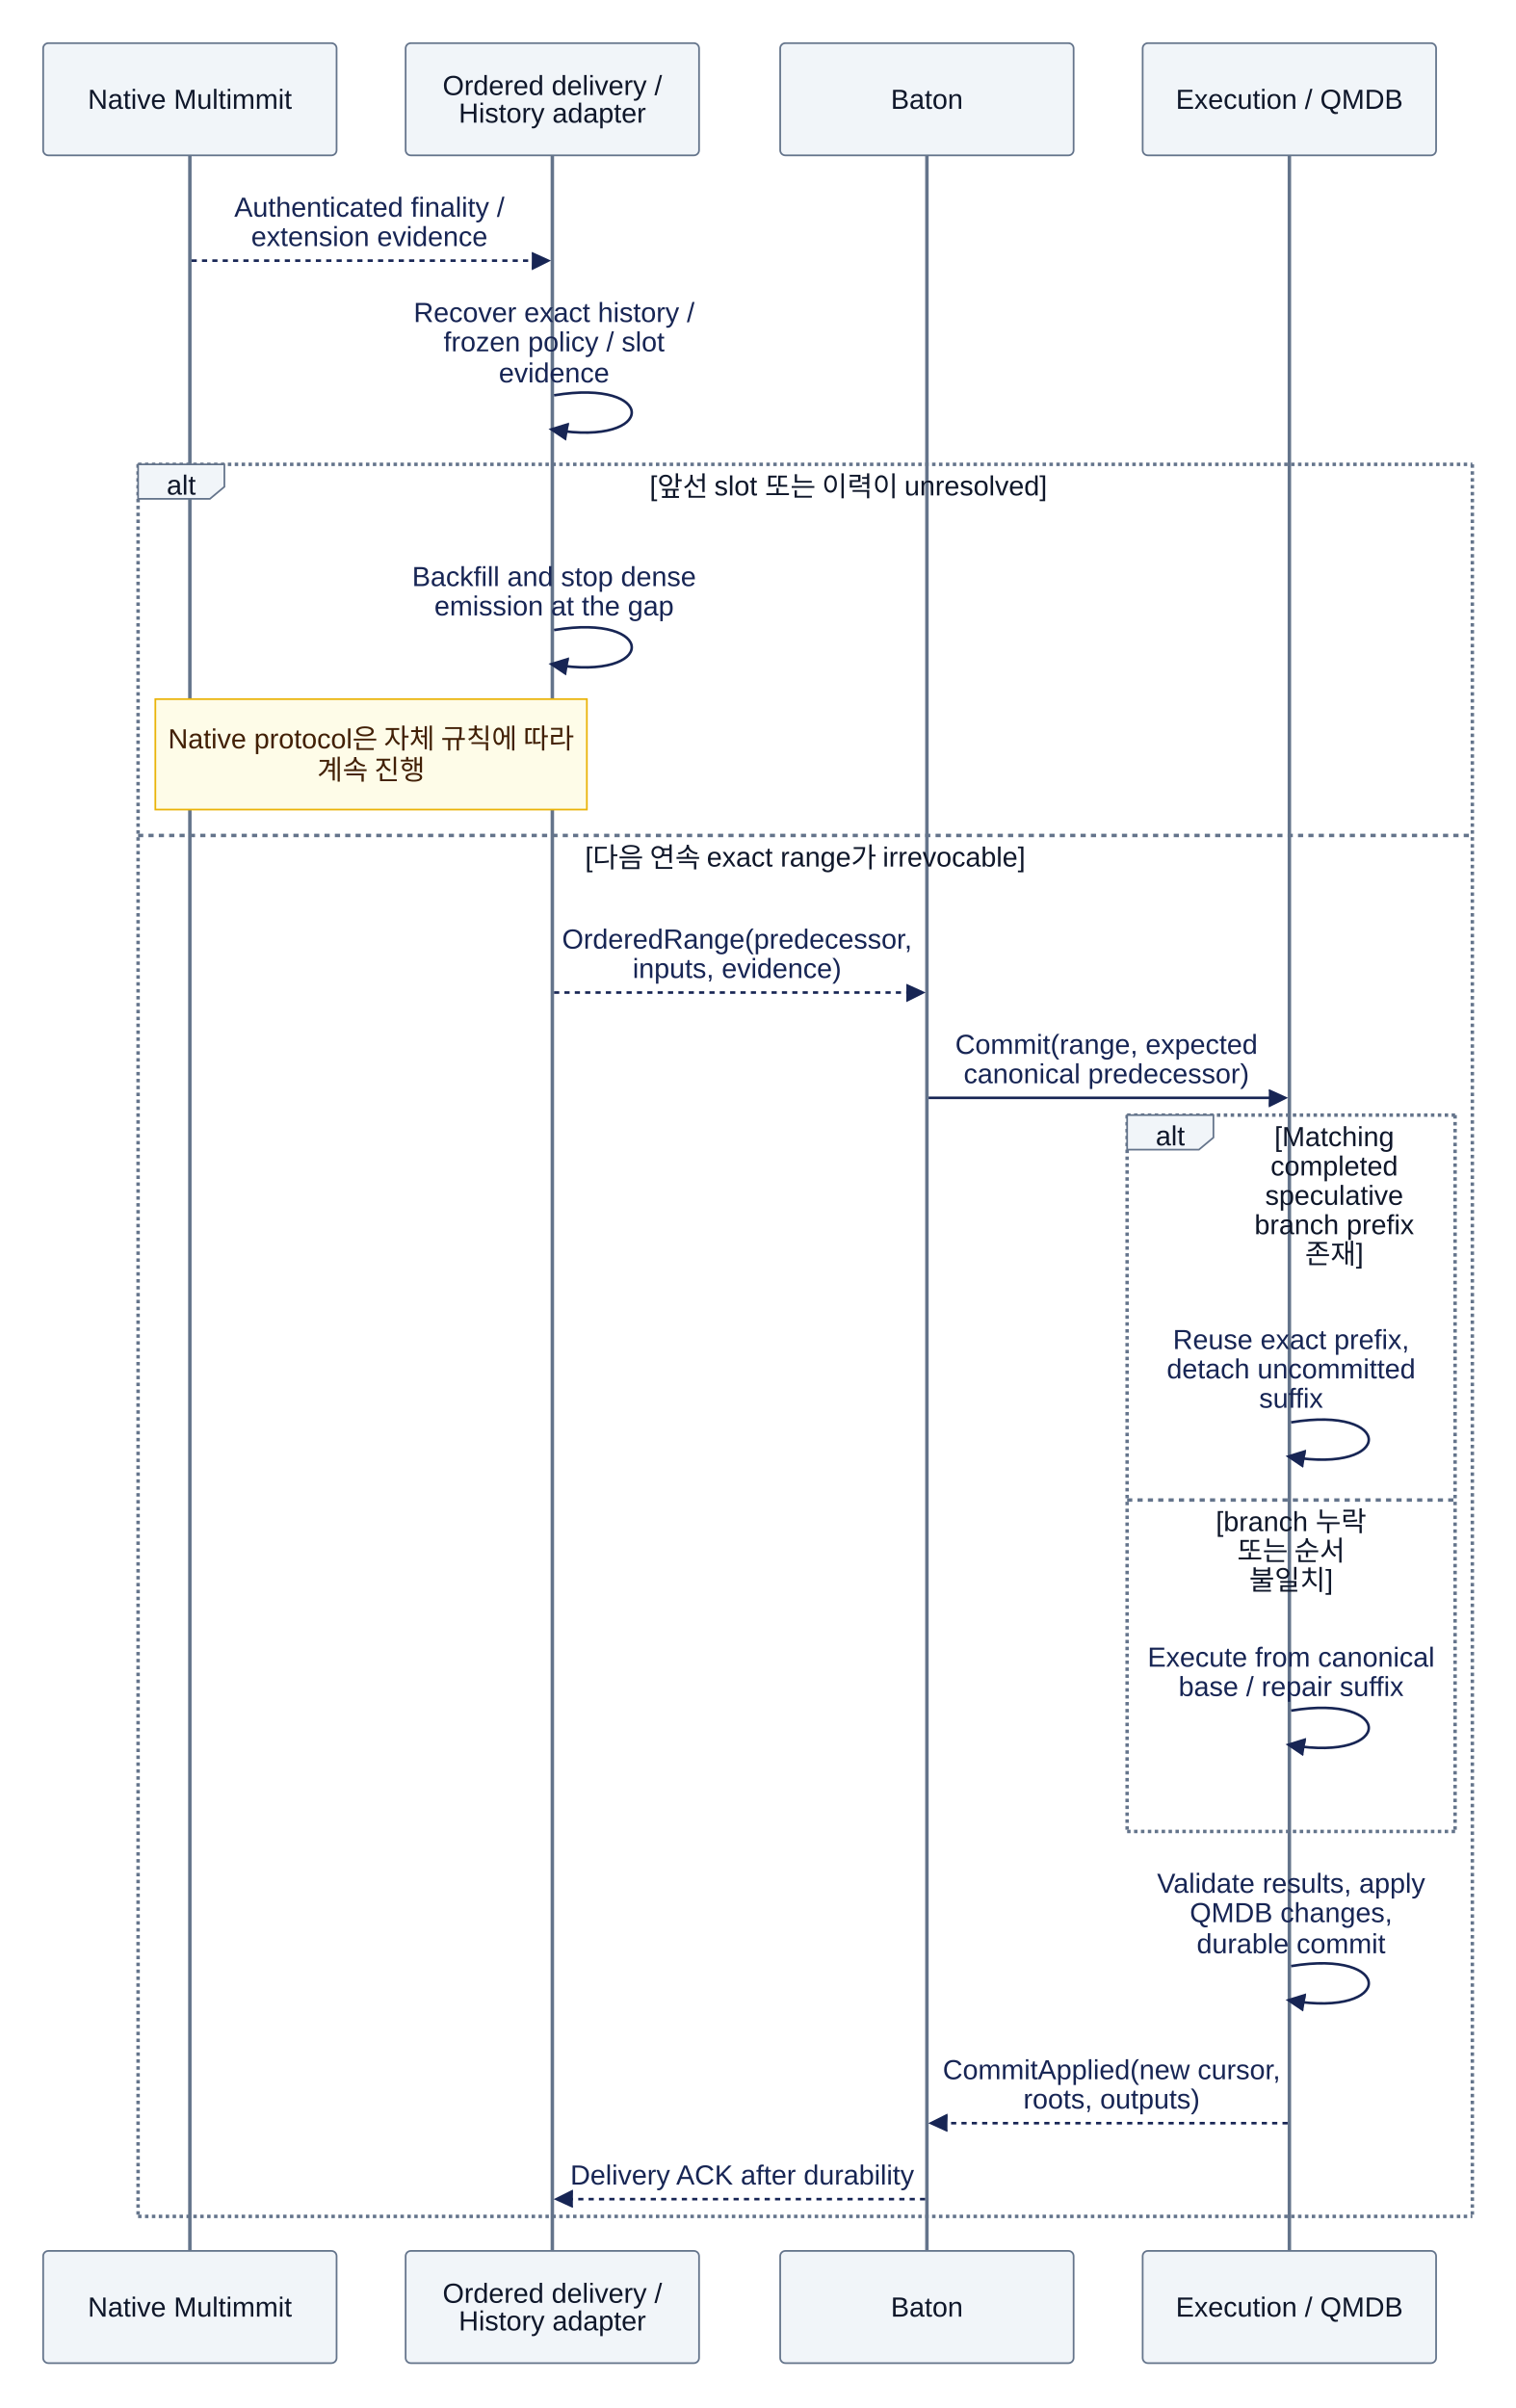
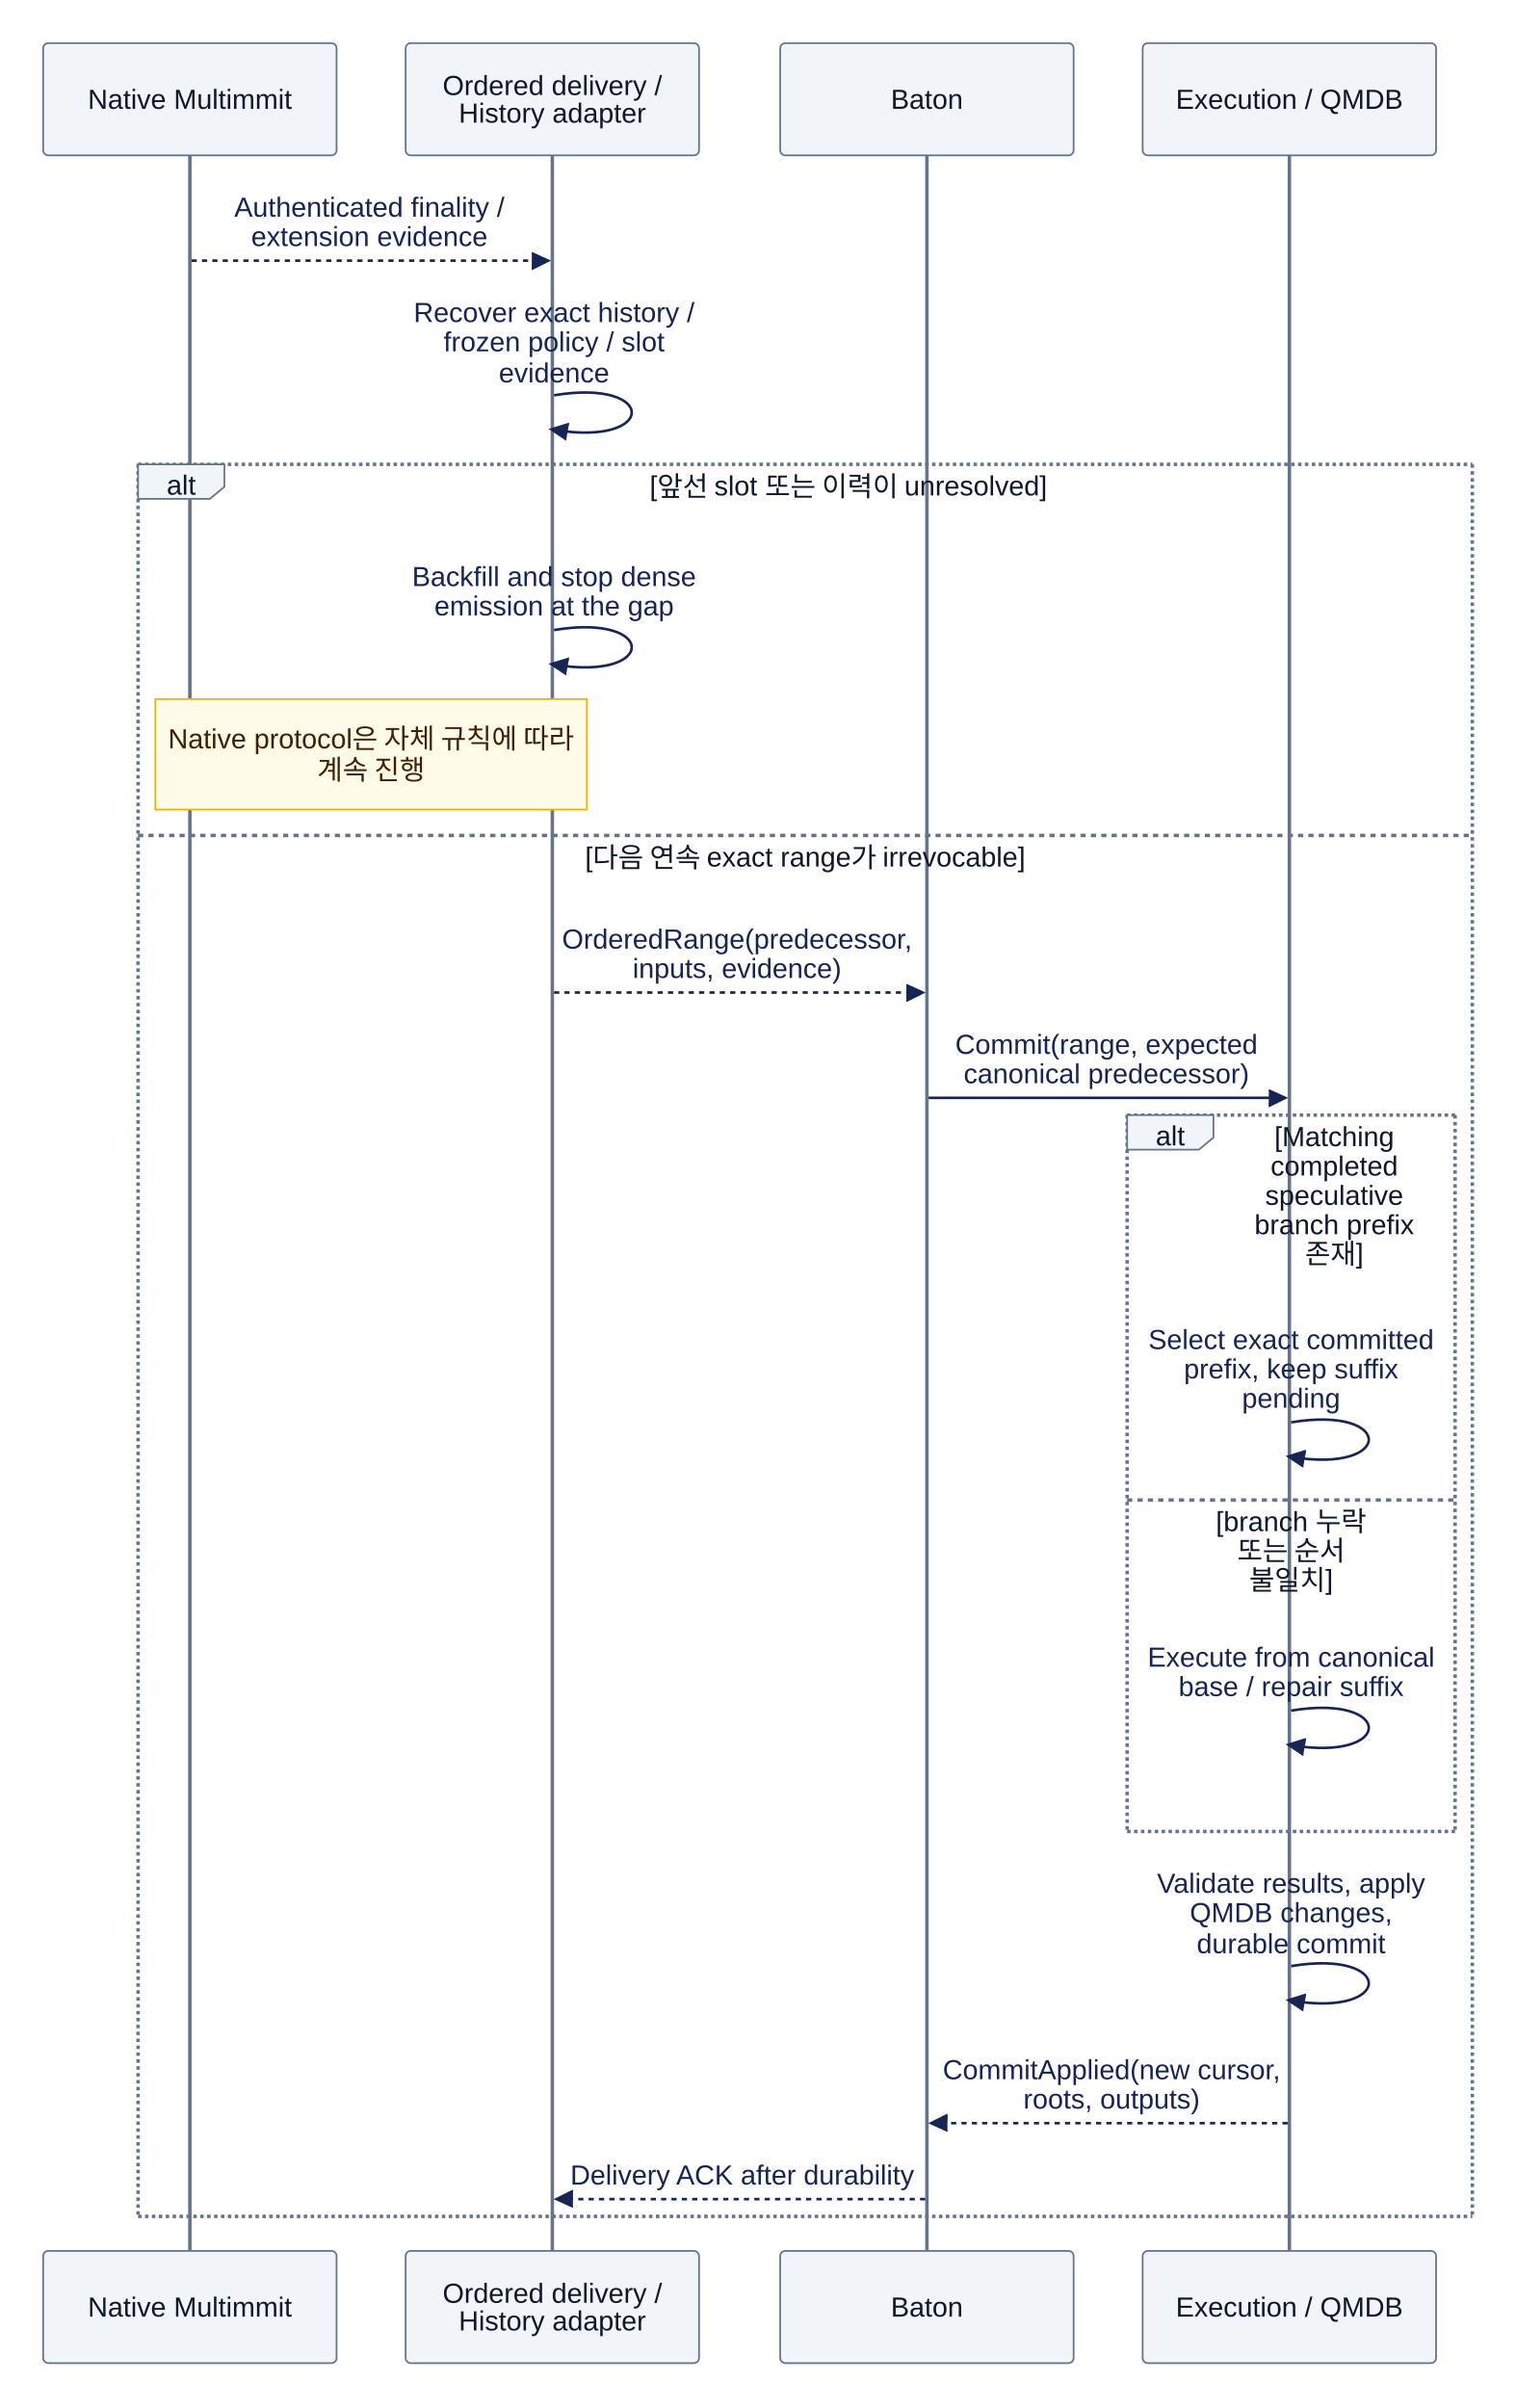
<svg xmlns="http://www.w3.org/2000/svg" id="diagram-08" width="878" height="1395" viewBox="-25 -25 878 1395" role="graphics-document document" aria-roledescription="sequence">
  <g>
    <rect x="637" y="1279" fill="#eaeaea" stroke="#666" width="170" height="65" name="E" rx="3" ry="3" class="actor actor-bottom" />
    <text x="722" y="1311.5" dominant-baseline="central" alignment-baseline="central" class="actor actor-box" style="text-anchor: middle; font-size: 16px; font-weight: 400; font-family: Arial, &quot;Apple SD Gothic Neo&quot;, sans-serif;">
      <tspan x="722" dy="0">Execution / QMDB</tspan>
    </text>
  </g>
  <g>
    <rect x="427" y="1279" fill="#eaeaea" stroke="#666" width="170" height="65" name="B" rx="3" ry="3" class="actor actor-bottom" />
    <text x="512" y="1311.5" dominant-baseline="central" alignment-baseline="central" class="actor actor-box" style="text-anchor: middle; font-size: 16px; font-weight: 400; font-family: Arial, &quot;Apple SD Gothic Neo&quot;, sans-serif;">
      <tspan x="512" dy="0">Baton</tspan>
    </text>
  </g>
  <g>
    <rect x="210" y="1279" fill="#eaeaea" stroke="#666" width="170" height="65" name="M" rx="3" ry="3" class="actor actor-bottom" />
    <text x="295" y="1311.5" dominant-baseline="central" alignment-baseline="central" class="actor actor-box" style="text-anchor: middle; font-size: 16px; font-weight: 400; font-family: Arial, &quot;Apple SD Gothic Neo&quot;, sans-serif;">
      <tspan x="295" dy="-8">Ordered delivery /</tspan>
    </text>
    <text x="295" y="1311.5" dominant-baseline="central" alignment-baseline="central" class="actor actor-box" style="text-anchor: middle; font-size: 16px; font-weight: 400; font-family: Arial, &quot;Apple SD Gothic Neo&quot;, sans-serif;">
      <tspan x="295" dy="8">History adapter</tspan>
    </text>
  </g>
  <g>
    <rect x="0" y="1279" fill="#eaeaea" stroke="#666" width="170" height="65" name="N" rx="3" ry="3" class="actor actor-bottom" />
    <text x="85" y="1311.5" dominant-baseline="central" alignment-baseline="central" class="actor actor-box" style="text-anchor: middle; font-size: 16px; font-weight: 400; font-family: Arial, &quot;Apple SD Gothic Neo&quot;, sans-serif;">
      <tspan x="85" dy="0">Native Multimmit</tspan>
    </text>
  </g>
  <g>
    <line id="actor35" x1="722" y1="65" x2="722" y2="1279" class="actor-line 200" stroke-width="0.5px" stroke="#999" name="E" />
    <g id="root-35">
      <rect x="637" y="0" fill="#eaeaea" stroke="#666" width="170" height="65" name="E" rx="3" ry="3" class="actor actor-top" />
      <text x="722" y="32.5" dominant-baseline="central" alignment-baseline="central" class="actor actor-box" style="text-anchor: middle; font-size: 16px; font-weight: 400; font-family: Arial, &quot;Apple SD Gothic Neo&quot;, sans-serif;">
        <tspan x="722" dy="0">Execution / QMDB</tspan>
      </text>
    </g>
  </g>
  <g>
    <line id="actor34" x1="512" y1="65" x2="512" y2="1279" class="actor-line 200" stroke-width="0.5px" stroke="#999" name="B" />
    <g id="root-34">
      <rect x="427" y="0" fill="#eaeaea" stroke="#666" width="170" height="65" name="B" rx="3" ry="3" class="actor actor-top" />
      <text x="512" y="32.5" dominant-baseline="central" alignment-baseline="central" class="actor actor-box" style="text-anchor: middle; font-size: 16px; font-weight: 400; font-family: Arial, &quot;Apple SD Gothic Neo&quot;, sans-serif;">
        <tspan x="512" dy="0">Baton</tspan>
      </text>
    </g>
  </g>
  <g>
    <line id="actor33" x1="295" y1="65" x2="295" y2="1279" class="actor-line 200" stroke-width="0.5px" stroke="#999" name="M" />
    <g id="root-33">
      <rect x="210" y="0" fill="#eaeaea" stroke="#666" width="170" height="65" name="M" rx="3" ry="3" class="actor actor-top" />
      <text x="295" y="32.5" dominant-baseline="central" alignment-baseline="central" class="actor actor-box" style="text-anchor: middle; font-size: 16px; font-weight: 400; font-family: Arial, &quot;Apple SD Gothic Neo&quot;, sans-serif;">
        <tspan x="295" dy="-8">Ordered delivery /</tspan>
      </text>
      <text x="295" y="32.5" dominant-baseline="central" alignment-baseline="central" class="actor actor-box" style="text-anchor: middle; font-size: 16px; font-weight: 400; font-family: Arial, &quot;Apple SD Gothic Neo&quot;, sans-serif;">
        <tspan x="295" dy="8">History adapter</tspan>
      </text>
    </g>
  </g>
  <g>
    <line id="actor32" x1="85" y1="65" x2="85" y2="1279" class="actor-line 200" stroke-width="0.5px" stroke="#999" name="N" />
    <g id="root-32">
      <rect x="0" y="0" fill="#eaeaea" stroke="#666" width="170" height="65" name="N" rx="3" ry="3" class="actor actor-top" />
      <text x="85" y="32.5" dominant-baseline="central" alignment-baseline="central" class="actor actor-box" style="text-anchor: middle; font-size: 16px; font-weight: 400; font-family: Arial, &quot;Apple SD Gothic Neo&quot;, sans-serif;">
        <tspan x="85" dy="0">Native Multimmit</tspan>
      </text>
    </g>
  </g>
  <style>#diagram-08{font-family:Arial,Apple SD Gothic Neo,sans-serif;font-size:16px;fill:#172554;}@keyframes edge-animation-frame{from{stroke-dashoffset:0;}}@keyframes dash{to{stroke-dashoffset:0;}}#diagram-08 .edge-animation-slow{stroke-dasharray:9,5!important;stroke-dashoffset:900;animation:dash 50s linear infinite;stroke-linecap:round;}#diagram-08 .edge-animation-fast{stroke-dasharray:9,5!important;stroke-dashoffset:900;animation:dash 20s linear infinite;stroke-linecap:round;}#diagram-08 .error-icon{fill:hsl(45.882, 100%, 100%);}#diagram-08 .error-text{fill:#000000;stroke:#000000;}#diagram-08 .edge-thickness-normal{stroke-width:1px;}#diagram-08 .edge-thickness-thick{stroke-width:3.5px;}#diagram-08 .edge-pattern-solid{stroke-dasharray:0;}#diagram-08 .edge-thickness-invisible{stroke-width:0;fill:none;}#diagram-08 .edge-pattern-dashed{stroke-dasharray:3;}#diagram-08 .edge-pattern-dotted{stroke-dasharray:2;}#diagram-08 .marker{fill:#475569;stroke:#475569;}#diagram-08 .marker.cross{stroke:#475569;}#diagram-08 svg{font-family:Arial,Apple SD Gothic Neo,sans-serif;font-size:16px;}#diagram-08 p{margin:0;}#diagram-08 .actor{stroke:#64748b;fill:#f1f5f9;}#diagram-08 text.actor&gt;tspan{fill:#0f172a;stroke:none;}#diagram-08 .actor-line{stroke:#64748b;}#diagram-08 .innerArc{stroke-width:1.5;stroke-dasharray:none;}#diagram-08 .messageLine0{stroke-width:1.5;stroke-dasharray:none;stroke:#172554;}#diagram-08 .messageLine1{stroke-width:1.5;stroke-dasharray:2,2;stroke:#172554;}#diagram-08 #arrowhead path{fill:#172554;stroke:#172554;}#diagram-08 .sequenceNumber{fill:#b8aa96;}#diagram-08 #sequencenumber{fill:#172554;}#diagram-08 #crosshead path{fill:#172554;stroke:#172554;}#diagram-08 .messageText{fill:#172554;stroke:none;}#diagram-08 .labelBox{stroke:#64748b;fill:#f1f5f9;}#diagram-08 .labelText,#diagram-08 .labelText&gt;tspan{fill:#0f172a;stroke:none;}#diagram-08 .loopText,#diagram-08 .loopText&gt;tspan{fill:#0f172a;stroke:none;}#diagram-08 .loopLine{stroke-width:2px;stroke-dasharray:2,2;stroke:#64748b;fill:#64748b;}#diagram-08 .note{stroke:#eab308;fill:#fefce8;}#diagram-08 .noteText,#diagram-08 .noteText&gt;tspan{fill:#422006;stroke:none;}#diagram-08 .activation0{fill:hsl(105.882, 100%, 96.667%);stroke:hsl(105.882, 100%, 86.667%);}#diagram-08 .activation1{fill:hsl(105.882, 100%, 96.667%);stroke:hsl(105.882, 100%, 86.667%);}#diagram-08 .activation2{fill:hsl(105.882, 100%, 96.667%);stroke:hsl(105.882, 100%, 86.667%);}#diagram-08 .actorPopupMenu{position:absolute;}#diagram-08 .actorPopupMenuPanel{position:absolute;fill:#f1f5f9;box-shadow:0px 8px 16px 0px rgba(0,0,0,0.2);filter:drop-shadow(3px 5px 2px rgb(0 0 0 / 0.4));}#diagram-08 .actor-man line{stroke:#64748b;fill:#f1f5f9;}#diagram-08 .actor-man circle,#diagram-08 line{stroke:#64748b;fill:#f1f5f9;stroke-width:2px;}#diagram-08 :root{--mermaid-font-family:Arial,Apple SD Gothic Neo,sans-serif;}</style>
  <g />
  <defs>
    <symbol id="computer" width="24" height="24">
      <path transform="scale(.5)" d="M2 2v13h20v-13h-20zm18 11h-16v-9h16v9zm-10.228 6l.466-1h3.524l.467 1h-4.457zm14.228 3h-24l2-6h2.104l-1.33 4h18.45l-1.297-4h2.073l2 6zm-5-10h-14v-7h14v7z" />
    </symbol>
  </defs>
  <defs>
    <symbol id="database" fill-rule="evenodd" clip-rule="evenodd">
      <path transform="scale(.5)" d="M12.258.001l.256.004.255.005.253.008.251.01.249.012.247.015.246.016.242.019.241.02.239.023.236.024.233.027.231.028.229.031.225.032.223.034.22.036.217.038.214.04.211.041.208.043.205.045.201.046.198.048.194.05.191.051.187.053.183.054.18.056.175.057.172.059.168.06.163.061.16.063.155.064.15.066.074.033.073.033.071.034.07.034.069.035.068.035.067.035.066.035.064.036.064.036.062.036.06.036.06.037.058.037.058.037.055.038.055.038.053.038.052.038.051.039.05.039.048.039.047.039.045.04.044.04.043.04.041.04.04.041.039.041.037.041.036.041.034.041.033.042.032.042.03.042.029.042.027.042.026.043.024.043.023.043.021.043.02.043.018.044.017.043.015.044.013.044.012.044.011.045.009.044.007.045.006.045.004.045.002.045.001.045v17l-.001.045-.002.045-.004.045-.006.045-.007.045-.009.044-.011.045-.012.044-.013.044-.015.044-.017.043-.018.044-.02.043-.021.043-.023.043-.024.043-.026.043-.027.042-.029.042-.03.042-.032.042-.033.042-.034.041-.036.041-.037.041-.039.041-.04.041-.041.04-.043.04-.044.04-.045.04-.047.039-.048.039-.05.039-.051.039-.052.038-.053.038-.055.038-.055.038-.058.037-.058.037-.06.037-.06.036-.062.036-.064.036-.064.036-.066.035-.067.035-.068.035-.069.035-.07.034-.071.034-.073.033-.074.033-.15.066-.155.064-.16.063-.163.061-.168.06-.172.059-.175.057-.18.056-.183.054-.187.053-.191.051-.194.05-.198.048-.201.046-.205.045-.208.043-.211.041-.214.04-.217.038-.22.036-.223.034-.225.032-.229.031-.231.028-.233.027-.236.024-.239.023-.241.02-.242.019-.246.016-.247.015-.249.012-.251.01-.253.008-.255.005-.256.004-.258.001-.258-.001-.256-.004-.255-.005-.253-.008-.251-.01-.249-.012-.247-.015-.245-.016-.243-.019-.241-.02-.238-.023-.236-.024-.234-.027-.231-.028-.228-.031-.226-.032-.223-.034-.22-.036-.217-.038-.214-.04-.211-.041-.208-.043-.204-.045-.201-.046-.198-.048-.195-.05-.19-.051-.187-.053-.184-.054-.179-.056-.176-.057-.172-.059-.167-.06-.164-.061-.159-.063-.155-.064-.151-.066-.074-.033-.072-.033-.072-.034-.07-.034-.069-.035-.068-.035-.067-.035-.066-.035-.064-.036-.063-.036-.062-.036-.061-.036-.06-.037-.058-.037-.057-.037-.056-.038-.055-.038-.053-.038-.052-.038-.051-.039-.049-.039-.049-.039-.046-.039-.046-.04-.044-.04-.043-.04-.041-.04-.04-.041-.039-.041-.037-.041-.036-.041-.034-.041-.033-.042-.032-.042-.03-.042-.029-.042-.027-.042-.026-.043-.024-.043-.023-.043-.021-.043-.02-.043-.018-.044-.017-.043-.015-.044-.013-.044-.012-.044-.011-.045-.009-.044-.007-.045-.006-.045-.004-.045-.002-.045-.001-.045v-17l.001-.045.002-.045.004-.045.006-.045.007-.045.009-.044.011-.045.012-.044.013-.044.015-.044.017-.043.018-.044.02-.043.021-.043.023-.043.024-.043.026-.043.027-.042.029-.042.03-.042.032-.042.033-.042.034-.041.036-.041.037-.041.039-.041.04-.041.041-.04.043-.04.044-.04.046-.04.046-.039.049-.039.049-.039.051-.039.052-.038.053-.038.055-.038.056-.038.057-.037.058-.037.06-.037.061-.036.062-.036.063-.036.064-.036.066-.035.067-.035.068-.035.069-.035.07-.034.072-.034.072-.033.074-.033.151-.066.155-.064.159-.063.164-.061.167-.06.172-.059.176-.057.179-.056.184-.054.187-.053.19-.051.195-.05.198-.048.201-.046.204-.045.208-.043.211-.041.214-.04.217-.038.22-.036.223-.034.226-.032.228-.031.231-.028.234-.027.236-.024.238-.023.241-.02.243-.019.245-.016.247-.015.249-.012.251-.01.253-.008.255-.005.256-.004.258-.001.258.001zm-9.258 20.499v.01l.001.021.003.021.004.022.005.021.006.022.007.022.009.023.01.022.011.023.012.023.013.023.015.023.016.024.017.023.018.024.019.024.021.024.022.025.023.024.024.025.052.049.056.05.061.051.066.051.07.051.075.051.079.052.084.052.088.052.092.052.097.052.102.051.105.052.11.052.114.051.119.051.123.051.127.05.131.05.135.05.139.048.144.049.147.047.152.047.155.047.16.045.163.045.167.043.171.043.176.041.178.041.183.039.187.039.19.037.194.035.197.035.202.033.204.031.209.03.212.029.216.027.219.025.222.024.226.021.23.02.233.018.236.016.24.015.243.012.246.01.249.008.253.005.256.004.259.001.26-.001.257-.004.254-.005.25-.008.247-.011.244-.012.241-.014.237-.016.233-.018.231-.021.226-.021.224-.024.22-.026.216-.027.212-.028.21-.031.205-.031.202-.034.198-.034.194-.036.191-.037.187-.039.183-.04.179-.04.175-.042.172-.043.168-.044.163-.045.16-.046.155-.046.152-.047.148-.048.143-.049.139-.049.136-.05.131-.05.126-.05.123-.051.118-.052.114-.051.11-.052.106-.052.101-.052.096-.052.092-.052.088-.053.083-.051.079-.052.074-.052.07-.051.065-.051.06-.051.056-.05.051-.05.023-.024.023-.025.021-.024.02-.024.019-.024.018-.024.017-.024.015-.023.014-.024.013-.023.012-.023.01-.023.01-.022.008-.022.006-.022.006-.022.004-.022.004-.021.001-.021.001-.021v-4.127l-.077.055-.08.053-.083.054-.085.053-.087.052-.09.052-.093.051-.095.05-.097.05-.1.049-.102.049-.105.048-.106.047-.109.047-.111.046-.114.045-.115.045-.118.044-.12.043-.122.042-.124.042-.126.041-.128.04-.13.04-.132.038-.134.038-.135.037-.138.037-.139.035-.142.035-.143.034-.144.033-.147.032-.148.031-.15.03-.151.03-.153.029-.154.027-.156.027-.158.026-.159.025-.161.024-.162.023-.163.022-.165.021-.166.02-.167.019-.169.018-.169.017-.171.016-.173.015-.173.014-.175.013-.175.012-.177.011-.178.01-.179.008-.179.008-.181.006-.182.005-.182.004-.184.003-.184.002h-.37l-.184-.002-.184-.003-.182-.004-.182-.005-.181-.006-.179-.008-.179-.008-.178-.01-.176-.011-.176-.012-.175-.013-.173-.014-.172-.015-.171-.016-.17-.017-.169-.018-.167-.019-.166-.02-.165-.021-.163-.022-.162-.023-.161-.024-.159-.025-.157-.026-.156-.027-.155-.027-.153-.029-.151-.03-.15-.03-.148-.031-.146-.032-.145-.033-.143-.034-.141-.035-.14-.035-.137-.037-.136-.037-.134-.038-.132-.038-.13-.04-.128-.04-.126-.041-.124-.042-.122-.042-.12-.044-.117-.043-.116-.045-.113-.045-.112-.046-.109-.047-.106-.047-.105-.048-.102-.049-.1-.049-.097-.05-.095-.05-.093-.052-.09-.051-.087-.052-.085-.053-.083-.054-.08-.054-.077-.054v4.127zm0-5.654v.011l.001.021.003.021.004.021.005.022.006.022.007.022.009.022.01.022.011.023.012.023.013.023.015.024.016.023.017.024.018.024.019.024.021.024.022.024.023.025.024.024.052.05.056.05.061.05.066.051.07.051.075.052.079.051.084.052.088.052.092.052.097.052.102.052.105.052.11.051.114.051.119.052.123.05.127.051.131.05.135.049.139.049.144.048.147.048.152.047.155.046.16.045.163.045.167.044.171.042.176.042.178.04.183.04.187.038.19.037.194.036.197.034.202.033.204.032.209.03.212.028.216.027.219.025.222.024.226.022.23.02.233.018.236.016.24.014.243.012.246.01.249.008.253.006.256.003.259.001.26-.001.257-.003.254-.006.25-.008.247-.01.244-.012.241-.015.237-.016.233-.018.231-.02.226-.022.224-.024.22-.025.216-.027.212-.029.21-.03.205-.032.202-.033.198-.035.194-.036.191-.037.187-.039.183-.039.179-.041.175-.042.172-.043.168-.044.163-.045.16-.045.155-.047.152-.047.148-.048.143-.048.139-.05.136-.049.131-.05.126-.051.123-.051.118-.051.114-.052.11-.052.106-.052.101-.052.096-.052.092-.052.088-.052.083-.052.079-.052.074-.051.07-.052.065-.051.06-.05.056-.051.051-.049.023-.025.023-.024.021-.025.02-.024.019-.024.018-.024.017-.024.015-.023.014-.023.013-.024.012-.022.01-.023.01-.023.008-.022.006-.022.006-.022.004-.021.004-.022.001-.021.001-.021v-4.139l-.077.054-.08.054-.083.054-.085.052-.087.053-.09.051-.093.051-.095.051-.097.05-.1.049-.102.049-.105.048-.106.047-.109.047-.111.046-.114.045-.115.044-.118.044-.12.044-.122.042-.124.042-.126.041-.128.04-.13.039-.132.039-.134.038-.135.037-.138.036-.139.036-.142.035-.143.033-.144.033-.147.033-.148.031-.15.03-.151.03-.153.028-.154.028-.156.027-.158.026-.159.025-.161.024-.162.023-.163.022-.165.021-.166.02-.167.019-.169.018-.169.017-.171.016-.173.015-.173.014-.175.013-.175.012-.177.011-.178.009-.179.009-.179.007-.181.007-.182.005-.182.004-.184.003-.184.002h-.37l-.184-.002-.184-.003-.182-.004-.182-.005-.181-.007-.179-.007-.179-.009-.178-.009-.176-.011-.176-.012-.175-.013-.173-.014-.172-.015-.171-.016-.17-.017-.169-.018-.167-.019-.166-.02-.165-.021-.163-.022-.162-.023-.161-.024-.159-.025-.157-.026-.156-.027-.155-.028-.153-.028-.151-.03-.15-.03-.148-.031-.146-.033-.145-.033-.143-.033-.141-.035-.14-.036-.137-.036-.136-.037-.134-.038-.132-.039-.13-.039-.128-.04-.126-.041-.124-.042-.122-.043-.12-.043-.117-.044-.116-.044-.113-.046-.112-.046-.109-.046-.106-.047-.105-.048-.102-.049-.1-.049-.097-.05-.095-.051-.093-.051-.09-.051-.087-.053-.085-.052-.083-.054-.08-.054-.077-.054v4.139zm0-5.666v.011l.001.02.003.022.004.021.005.022.006.021.007.022.009.023.01.022.011.023.012.023.013.023.015.023.016.024.017.024.018.023.019.024.021.025.022.024.023.024.024.025.052.05.056.05.061.05.066.051.07.051.075.052.079.051.084.052.088.052.092.052.097.052.102.052.105.051.11.052.114.051.119.051.123.051.127.05.131.05.135.05.139.049.144.048.147.048.152.047.155.046.16.045.163.045.167.043.171.043.176.042.178.04.183.04.187.038.19.037.194.036.197.034.202.033.204.032.209.03.212.028.216.027.219.025.222.024.226.021.23.02.233.018.236.017.24.014.243.012.246.01.249.008.253.006.256.003.259.001.26-.001.257-.003.254-.006.25-.008.247-.01.244-.013.241-.014.237-.016.233-.018.231-.02.226-.022.224-.024.22-.025.216-.027.212-.029.21-.03.205-.032.202-.033.198-.035.194-.036.191-.037.187-.039.183-.039.179-.041.175-.042.172-.043.168-.044.163-.045.16-.045.155-.047.152-.047.148-.048.143-.049.139-.049.136-.049.131-.051.126-.05.123-.051.118-.052.114-.051.11-.052.106-.052.101-.052.096-.052.092-.052.088-.052.083-.052.079-.052.074-.052.07-.051.065-.051.06-.051.056-.05.051-.049.023-.025.023-.025.021-.024.02-.024.019-.024.018-.024.017-.024.015-.023.014-.024.013-.023.012-.023.01-.022.01-.023.008-.022.006-.022.006-.022.004-.022.004-.021.001-.021.001-.021v-4.153l-.077.054-.08.054-.083.053-.085.053-.087.053-.09.051-.093.051-.095.051-.097.05-.1.049-.102.048-.105.048-.106.048-.109.046-.111.046-.114.046-.115.044-.118.044-.12.043-.122.043-.124.042-.126.041-.128.04-.13.039-.132.039-.134.038-.135.037-.138.036-.139.036-.142.034-.143.034-.144.033-.147.032-.148.032-.15.03-.151.03-.153.028-.154.028-.156.027-.158.026-.159.024-.161.024-.162.023-.163.023-.165.021-.166.02-.167.019-.169.018-.169.017-.171.016-.173.015-.173.014-.175.013-.175.012-.177.01-.178.01-.179.009-.179.007-.181.006-.182.006-.182.004-.184.003-.184.001-.185.001-.185-.001-.184-.001-.184-.003-.182-.004-.182-.006-.181-.006-.179-.007-.179-.009-.178-.01-.176-.01-.176-.012-.175-.013-.173-.014-.172-.015-.171-.016-.17-.017-.169-.018-.167-.019-.166-.02-.165-.021-.163-.023-.162-.023-.161-.024-.159-.024-.157-.026-.156-.027-.155-.028-.153-.028-.151-.03-.15-.03-.148-.032-.146-.032-.145-.033-.143-.034-.141-.034-.14-.036-.137-.036-.136-.037-.134-.038-.132-.039-.13-.039-.128-.041-.126-.041-.124-.041-.122-.043-.12-.043-.117-.044-.116-.044-.113-.046-.112-.046-.109-.046-.106-.048-.105-.048-.102-.048-.1-.05-.097-.049-.095-.051-.093-.051-.09-.052-.087-.052-.085-.053-.083-.053-.08-.054-.077-.054v4.153zm8.74-8.179l-.257.004-.254.005-.25.008-.247.011-.244.012-.241.014-.237.016-.233.018-.231.021-.226.022-.224.023-.22.026-.216.027-.212.028-.21.031-.205.032-.202.033-.198.034-.194.036-.191.038-.187.038-.183.04-.179.041-.175.042-.172.043-.168.043-.163.045-.16.046-.155.046-.152.048-.148.048-.143.048-.139.049-.136.05-.131.05-.126.051-.123.051-.118.051-.114.052-.11.052-.106.052-.101.052-.096.052-.092.052-.088.052-.083.052-.079.052-.074.051-.07.052-.065.051-.06.05-.056.05-.051.05-.023.025-.023.024-.021.024-.02.025-.019.024-.018.024-.017.023-.015.024-.014.023-.013.023-.012.023-.01.023-.01.022-.008.022-.006.023-.006.021-.004.022-.004.021-.001.021-.001.021.001.021.001.021.004.021.004.022.006.021.006.023.008.022.01.022.01.023.012.023.013.023.014.023.015.024.017.023.018.024.019.024.02.025.021.024.023.024.023.025.051.05.056.05.06.05.065.051.07.052.074.051.079.052.083.052.088.052.092.052.096.052.101.052.106.052.11.052.114.052.118.051.123.051.126.051.131.05.136.05.139.049.143.048.148.048.152.048.155.046.16.046.163.045.168.043.172.043.175.042.179.041.183.04.187.038.191.038.194.036.198.034.202.033.205.032.21.031.212.028.216.027.22.026.224.023.226.022.231.021.233.018.237.016.241.014.244.012.247.011.25.008.254.005.257.004.26.001.26-.001.257-.004.254-.005.25-.008.247-.011.244-.012.241-.014.237-.016.233-.018.231-.021.226-.022.224-.023.22-.026.216-.027.212-.028.21-.031.205-.032.202-.033.198-.034.194-.036.191-.038.187-.038.183-.04.179-.041.175-.042.172-.043.168-.043.163-.045.16-.046.155-.046.152-.048.148-.048.143-.048.139-.049.136-.05.131-.05.126-.051.123-.051.118-.051.114-.052.11-.052.106-.052.101-.052.096-.052.092-.052.088-.052.083-.052.079-.052.074-.051.07-.052.065-.051.06-.05.056-.05.051-.05.023-.025.023-.024.021-.024.02-.025.019-.024.018-.024.017-.023.015-.024.014-.023.013-.023.012-.023.01-.023.01-.022.008-.022.006-.023.006-.021.004-.022.004-.021.001-.021.001-.021-.001-.021-.001-.021-.004-.021-.004-.022-.006-.021-.006-.023-.008-.022-.01-.022-.01-.023-.012-.023-.013-.023-.014-.023-.015-.024-.017-.023-.018-.024-.019-.024-.02-.025-.021-.024-.023-.024-.023-.025-.051-.05-.056-.05-.06-.05-.065-.051-.07-.052-.074-.051-.079-.052-.083-.052-.088-.052-.092-.052-.096-.052-.101-.052-.106-.052-.11-.052-.114-.052-.118-.051-.123-.051-.126-.051-.131-.05-.136-.05-.139-.049-.143-.048-.148-.048-.152-.048-.155-.046-.16-.046-.163-.045-.168-.043-.172-.043-.175-.042-.179-.041-.183-.04-.187-.038-.191-.038-.194-.036-.198-.034-.202-.033-.205-.032-.21-.031-.212-.028-.216-.027-.22-.026-.224-.023-.226-.022-.231-.021-.233-.018-.237-.016-.241-.014-.244-.012-.247-.011-.25-.008-.254-.005-.257-.004-.26-.001-.26.001z" />
    </symbol>
  </defs>
  <defs>
    <symbol id="clock" width="24" height="24">
      <path transform="scale(.5)" d="M12 2c5.514 0 10 4.486 10 10s-4.486 10-10 10-10-4.486-10-10 4.486-10 10-10zm0-2c-6.627 0-12 5.373-12 12s5.373 12 12 12 12-5.373 12-12-5.373-12-12-12zm5.848 12.459c.202.038.202.333.001.372-1.907.361-6.045 1.111-6.547 1.111-.719 0-1.301-.582-1.301-1.301 0-.512.77-5.447 1.125-7.445.034-.192.312-.181.343.014l.985 6.238 5.394 1.011z" />
    </symbol>
  </defs>
  <defs>
    <marker id="arrowhead" refX="7.9" refY="5" markerUnits="userSpaceOnUse" markerWidth="12" markerHeight="12" orient="auto-start-reverse">
      <path d="M -1 0 L 10 5 L 0 10 z" />
    </marker>
  </defs>
  <defs>
    <marker id="crosshead" markerWidth="15" markerHeight="8" orient="auto" refX="4" refY="4.5">
      <path fill="none" stroke="#000000" stroke-width="1pt" d="M 1,2 L 6,7 M 6,2 L 1,7" style="stroke-dasharray: 0, 0;" />
    </marker>
  </defs>
  <defs>
    <marker id="filled-head" refX="15.5" refY="7" markerWidth="20" markerHeight="28" orient="auto">
      <path d="M 18,7 L9,13 L14,7 L9,1 Z" />
    </marker>
  </defs>
  <defs>
    <marker id="sequencenumber" refX="15" refY="15" markerWidth="60" markerHeight="40" orient="auto">
      <circle cx="15" cy="15" r="6" />
    </marker>
  </defs>
  <g>
    <rect x="65" y="380" fill="#EDF2AE" stroke="#666" width="250" height="64" class="note" />
    <text x="190" y="388" text-anchor="middle" dominant-baseline="middle" alignment-baseline="middle" class="noteText" dy="1em" style="font-family: Arial, &quot;Apple SD Gothic Neo&quot;, sans-serif; font-size: 16px; font-weight: 400;">
      <tspan x="190">Native protocol은 자체 규칙에 따라</tspan>
    </text>
    <text x="190" y="405" text-anchor="middle" dominant-baseline="middle" alignment-baseline="middle" class="noteText" dy="1em" style="font-family: Arial, &quot;Apple SD Gothic Neo&quot;, sans-serif; font-size: 16px; font-weight: 400;">
      <tspan x="190">계속 진행</tspan>
    </text>
  </g>
  <g>
    <line x1="628" y1="621" x2="818" y2="621" class="loopLine" />
    <line x1="818" y1="621" x2="818" y2="1036" class="loopLine" />
    <line x1="628" y1="1036" x2="818" y2="1036" class="loopLine" />
    <line x1="628" y1="621" x2="628" y2="1036" class="loopLine" />
    <line x1="628" y1="844" x2="818" y2="844" class="loopLine" style="stroke-dasharray: 3, 3;" />
    <polygon points="628,621 678,621 678,634 669.6,641 628,641" class="labelBox" />
    <text x="653" y="634" text-anchor="middle" dominant-baseline="middle" alignment-baseline="middle" class="labelText" style="font-family: Arial, &quot;Apple SD Gothic Neo&quot;, sans-serif; font-size: 16px; font-weight: 400;">alt</text>
    <text x="748" y="639" text-anchor="middle" class="loopText" style="font-family: Arial, &quot;Apple SD Gothic Neo&quot;, sans-serif; font-size: 16px; font-weight: 400;">
      <tspan x="748">[Matching</tspan>
    </text>
    <text x="748" y="656" text-anchor="middle" class="loopText" style="font-family: Arial, &quot;Apple SD Gothic Neo&quot;, sans-serif; font-size: 16px; font-weight: 400;">
      <tspan x="748">completed</tspan>
    </text>
    <text x="748" y="673" text-anchor="middle" class="loopText" style="font-family: Arial, &quot;Apple SD Gothic Neo&quot;, sans-serif; font-size: 16px; font-weight: 400;">
      <tspan x="748">speculative</tspan>
    </text>
    <text x="748" y="690" text-anchor="middle" class="loopText" style="font-family: Arial, &quot;Apple SD Gothic Neo&quot;, sans-serif; font-size: 16px; font-weight: 400;">
      <tspan x="748">branch prefix</tspan>
    </text>
    <text x="748" y="707" text-anchor="middle" class="loopText" style="font-family: Arial, &quot;Apple SD Gothic Neo&quot;, sans-serif; font-size: 16px; font-weight: 400;">
      <tspan x="748">존재]</tspan>
    </text>
    <text x="723" y="862" text-anchor="middle" class="loopText" style="font-family: Arial, &quot;Apple SD Gothic Neo&quot;, sans-serif; font-size: 16px; font-weight: 400;">[branch 누락</text>
    <text x="723" y="879" text-anchor="middle" class="loopText" style="font-family: Arial, &quot;Apple SD Gothic Neo&quot;, sans-serif; font-size: 16px; font-weight: 400;">또는 순서</text>
    <text x="723" y="896" text-anchor="middle" class="loopText" style="font-family: Arial, &quot;Apple SD Gothic Neo&quot;, sans-serif; font-size: 16px; font-weight: 400;">불일치]</text>
  </g>
  <g>
    <line x1="55" y1="244" x2="828" y2="244" class="loopLine" />
    <line x1="828" y1="244" x2="828" y2="1259" class="loopLine" />
    <line x1="55" y1="1259" x2="828" y2="1259" class="loopLine" />
    <line x1="55" y1="244" x2="55" y2="1259" class="loopLine" />
    <line x1="55" y1="459" x2="828" y2="459" class="loopLine" style="stroke-dasharray: 3, 3;" />
    <polygon points="55,244 105,244 105,257 96.6,264 55,264" class="labelBox" />
    <text x="80" y="257" text-anchor="middle" dominant-baseline="middle" alignment-baseline="middle" class="labelText" style="font-family: Arial, &quot;Apple SD Gothic Neo&quot;, sans-serif; font-size: 16px; font-weight: 400;">alt</text>
    <text x="466.5" y="262" text-anchor="middle" class="loopText" style="font-family: Arial, &quot;Apple SD Gothic Neo&quot;, sans-serif; font-size: 16px; font-weight: 400;">
      <tspan x="466.5">[앞선 slot 또는 이력이 unresolved]</tspan>
    </text>
    <text x="441.5" y="477" text-anchor="middle" class="loopText" style="font-family: Arial, &quot;Apple SD Gothic Neo&quot;, sans-serif; font-size: 16px; font-weight: 400;">[다음 연속 exact range가 irrevocable]</text>
  </g>
  <text x="189" y="80" text-anchor="middle" dominant-baseline="middle" alignment-baseline="middle" class="messageText" dy="1em" style="font-family: Arial, &quot;Apple SD Gothic Neo&quot;, sans-serif; font-size: 16px; font-weight: 400;">Authenticated finality /</text>
  <text x="189" y="97" text-anchor="middle" dominant-baseline="middle" alignment-baseline="middle" class="messageText" dy="1em" style="font-family: Arial, &quot;Apple SD Gothic Neo&quot;, sans-serif; font-size: 16px; font-weight: 400;">extension evidence</text>
  <line x1="86" y1="126" x2="291" y2="126" class="messageLine1" stroke-width="2" stroke="none" marker-end="url(#arrowhead)" style="stroke-dasharray: 3, 3; fill: none;" />
  <text x="296" y="141" text-anchor="middle" dominant-baseline="middle" alignment-baseline="middle" class="messageText" dy="1em" style="font-family: Arial, &quot;Apple SD Gothic Neo&quot;, sans-serif; font-size: 16px; font-weight: 400;">Recover exact history /</text>
  <text x="296" y="158" text-anchor="middle" dominant-baseline="middle" alignment-baseline="middle" class="messageText" dy="1em" style="font-family: Arial, &quot;Apple SD Gothic Neo&quot;, sans-serif; font-size: 16px; font-weight: 400;">frozen policy / slot</text>
  <text x="296" y="176" text-anchor="middle" dominant-baseline="middle" alignment-baseline="middle" class="messageText" dy="1em" style="font-family: Arial, &quot;Apple SD Gothic Neo&quot;, sans-serif; font-size: 16px; font-weight: 400;">evidence</text>
  <path d="M 296,204 C 356,194 356,234 296,224" class="messageLine0" stroke-width="2" stroke="none" marker-end="url(#arrowhead)" style="fill: none;" />
  <text x="296" y="294" text-anchor="middle" dominant-baseline="middle" alignment-baseline="middle" class="messageText" dy="1em" style="font-family: Arial, &quot;Apple SD Gothic Neo&quot;, sans-serif; font-size: 16px; font-weight: 400;">Backfill and stop dense</text>
  <text x="296" y="311" text-anchor="middle" dominant-baseline="middle" alignment-baseline="middle" class="messageText" dy="1em" style="font-family: Arial, &quot;Apple SD Gothic Neo&quot;, sans-serif; font-size: 16px; font-weight: 400;">emission at the gap</text>
  <path d="M 296,340 C 356,330 356,370 296,360" class="messageLine0" stroke-width="2" stroke="none" marker-end="url(#arrowhead)" style="fill: none;" />
  <text x="402" y="504" text-anchor="middle" dominant-baseline="middle" alignment-baseline="middle" class="messageText" dy="1em" style="font-family: Arial, &quot;Apple SD Gothic Neo&quot;, sans-serif; font-size: 16px; font-weight: 400;">OrderedRange(predecessor,</text>
  <text x="402" y="521" text-anchor="middle" dominant-baseline="middle" alignment-baseline="middle" class="messageText" dy="1em" style="font-family: Arial, &quot;Apple SD Gothic Neo&quot;, sans-serif; font-size: 16px; font-weight: 400;">inputs, evidence)</text>
  <line x1="296" y1="550" x2="508" y2="550" class="messageLine1" stroke-width="2" stroke="none" marker-end="url(#arrowhead)" style="stroke-dasharray: 3, 3; fill: none;" />
  <text x="616" y="565" text-anchor="middle" dominant-baseline="middle" alignment-baseline="middle" class="messageText" dy="1em" style="font-family: Arial, &quot;Apple SD Gothic Neo&quot;, sans-serif; font-size: 16px; font-weight: 400;">Commit(range, expected</text>
  <text x="616" y="582" text-anchor="middle" dominant-baseline="middle" alignment-baseline="middle" class="messageText" dy="1em" style="font-family: Arial, &quot;Apple SD Gothic Neo&quot;, sans-serif; font-size: 16px; font-weight: 400;">canonical predecessor)</text>
  <line x1="513" y1="611" x2="718" y2="611" class="messageLine0" stroke-width="2" stroke="none" marker-end="url(#arrowhead)" style="fill: none;" />
-   <text x="723" y="736" text-anchor="middle" dominant-baseline="middle" alignment-baseline="middle" class="messageText" dy="1em" style="font-family: Arial, &quot;Apple SD Gothic Neo&quot;, sans-serif; font-size: 16px; font-weight: 400;">Reuse exact prefix,</text>
-   <text x="723" y="753" text-anchor="middle" dominant-baseline="middle" alignment-baseline="middle" class="messageText" dy="1em" style="font-family: Arial, &quot;Apple SD Gothic Neo&quot;, sans-serif; font-size: 16px; font-weight: 400;">detach uncommitted</text>
-   <text x="723" y="770" text-anchor="middle" dominant-baseline="middle" alignment-baseline="middle" class="messageText" dy="1em" style="font-family: Arial, &quot;Apple SD Gothic Neo&quot;, sans-serif; font-size: 16px; font-weight: 400;">suffix</text>
+   <text x="723" y="736" text-anchor="middle" dominant-baseline="middle" alignment-baseline="middle" class="messageText" dy="1em" style="font-family: Arial, &quot;Apple SD Gothic Neo&quot;, sans-serif; font-size: 16px; font-weight: 400;">Select exact committed</text>
+   <text x="723" y="753" text-anchor="middle" dominant-baseline="middle" alignment-baseline="middle" class="messageText" dy="1em" style="font-family: Arial, &quot;Apple SD Gothic Neo&quot;, sans-serif; font-size: 16px; font-weight: 400;">prefix, keep suffix</text>
+   <text x="723" y="770" text-anchor="middle" dominant-baseline="middle" alignment-baseline="middle" class="messageText" dy="1em" style="font-family: Arial, &quot;Apple SD Gothic Neo&quot;, sans-serif; font-size: 16px; font-weight: 400;">pending</text>
  <path d="M 723,799 C 783,789 783,829 723,819" class="messageLine0" stroke-width="2" stroke="none" marker-end="url(#arrowhead)" style="fill: none;" />
  <text x="723" y="920" text-anchor="middle" dominant-baseline="middle" alignment-baseline="middle" class="messageText" dy="1em" style="font-family: Arial, &quot;Apple SD Gothic Neo&quot;, sans-serif; font-size: 16px; font-weight: 400;">Execute from canonical</text>
  <text x="723" y="937" text-anchor="middle" dominant-baseline="middle" alignment-baseline="middle" class="messageText" dy="1em" style="font-family: Arial, &quot;Apple SD Gothic Neo&quot;, sans-serif; font-size: 16px; font-weight: 400;">base / repair suffix</text>
  <path d="M 723,966 C 783,956 783,996 723,986" class="messageLine0" stroke-width="2" stroke="none" marker-end="url(#arrowhead)" style="fill: none;" />
  <text x="723" y="1051" text-anchor="middle" dominant-baseline="middle" alignment-baseline="middle" class="messageText" dy="1em" style="font-family: Arial, &quot;Apple SD Gothic Neo&quot;, sans-serif; font-size: 16px; font-weight: 400;">Validate results, apply</text>
  <text x="723" y="1068" text-anchor="middle" dominant-baseline="middle" alignment-baseline="middle" class="messageText" dy="1em" style="font-family: Arial, &quot;Apple SD Gothic Neo&quot;, sans-serif; font-size: 16px; font-weight: 400;">QMDB changes,</text>
  <text x="723" y="1086" text-anchor="middle" dominant-baseline="middle" alignment-baseline="middle" class="messageText" dy="1em" style="font-family: Arial, &quot;Apple SD Gothic Neo&quot;, sans-serif; font-size: 16px; font-weight: 400;">durable commit</text>
  <path d="M 723,1114 C 783,1104 783,1144 723,1134" class="messageLine0" stroke-width="2" stroke="none" marker-end="url(#arrowhead)" style="fill: none;" />
  <text x="619" y="1159" text-anchor="middle" dominant-baseline="middle" alignment-baseline="middle" class="messageText" dy="1em" style="font-family: Arial, &quot;Apple SD Gothic Neo&quot;, sans-serif; font-size: 16px; font-weight: 400;">CommitApplied(new cursor,</text>
  <text x="619" y="1176" text-anchor="middle" dominant-baseline="middle" alignment-baseline="middle" class="messageText" dy="1em" style="font-family: Arial, &quot;Apple SD Gothic Neo&quot;, sans-serif; font-size: 16px; font-weight: 400;">roots, outputs)</text>
  <line x1="721" y1="1205" x2="516" y2="1205" class="messageLine1" stroke-width="2" stroke="none" marker-end="url(#arrowhead)" style="stroke-dasharray: 3, 3; fill: none;" />
  <text x="405" y="1220" text-anchor="middle" dominant-baseline="middle" alignment-baseline="middle" class="messageText" dy="1em" style="font-family: Arial, &quot;Apple SD Gothic Neo&quot;, sans-serif; font-size: 16px; font-weight: 400;">Delivery ACK after durability</text>
  <line x1="511" y1="1249" x2="299" y2="1249" class="messageLine1" stroke-width="2" stroke="none" marker-end="url(#arrowhead)" style="stroke-dasharray: 3, 3; fill: none;" />
</svg>
